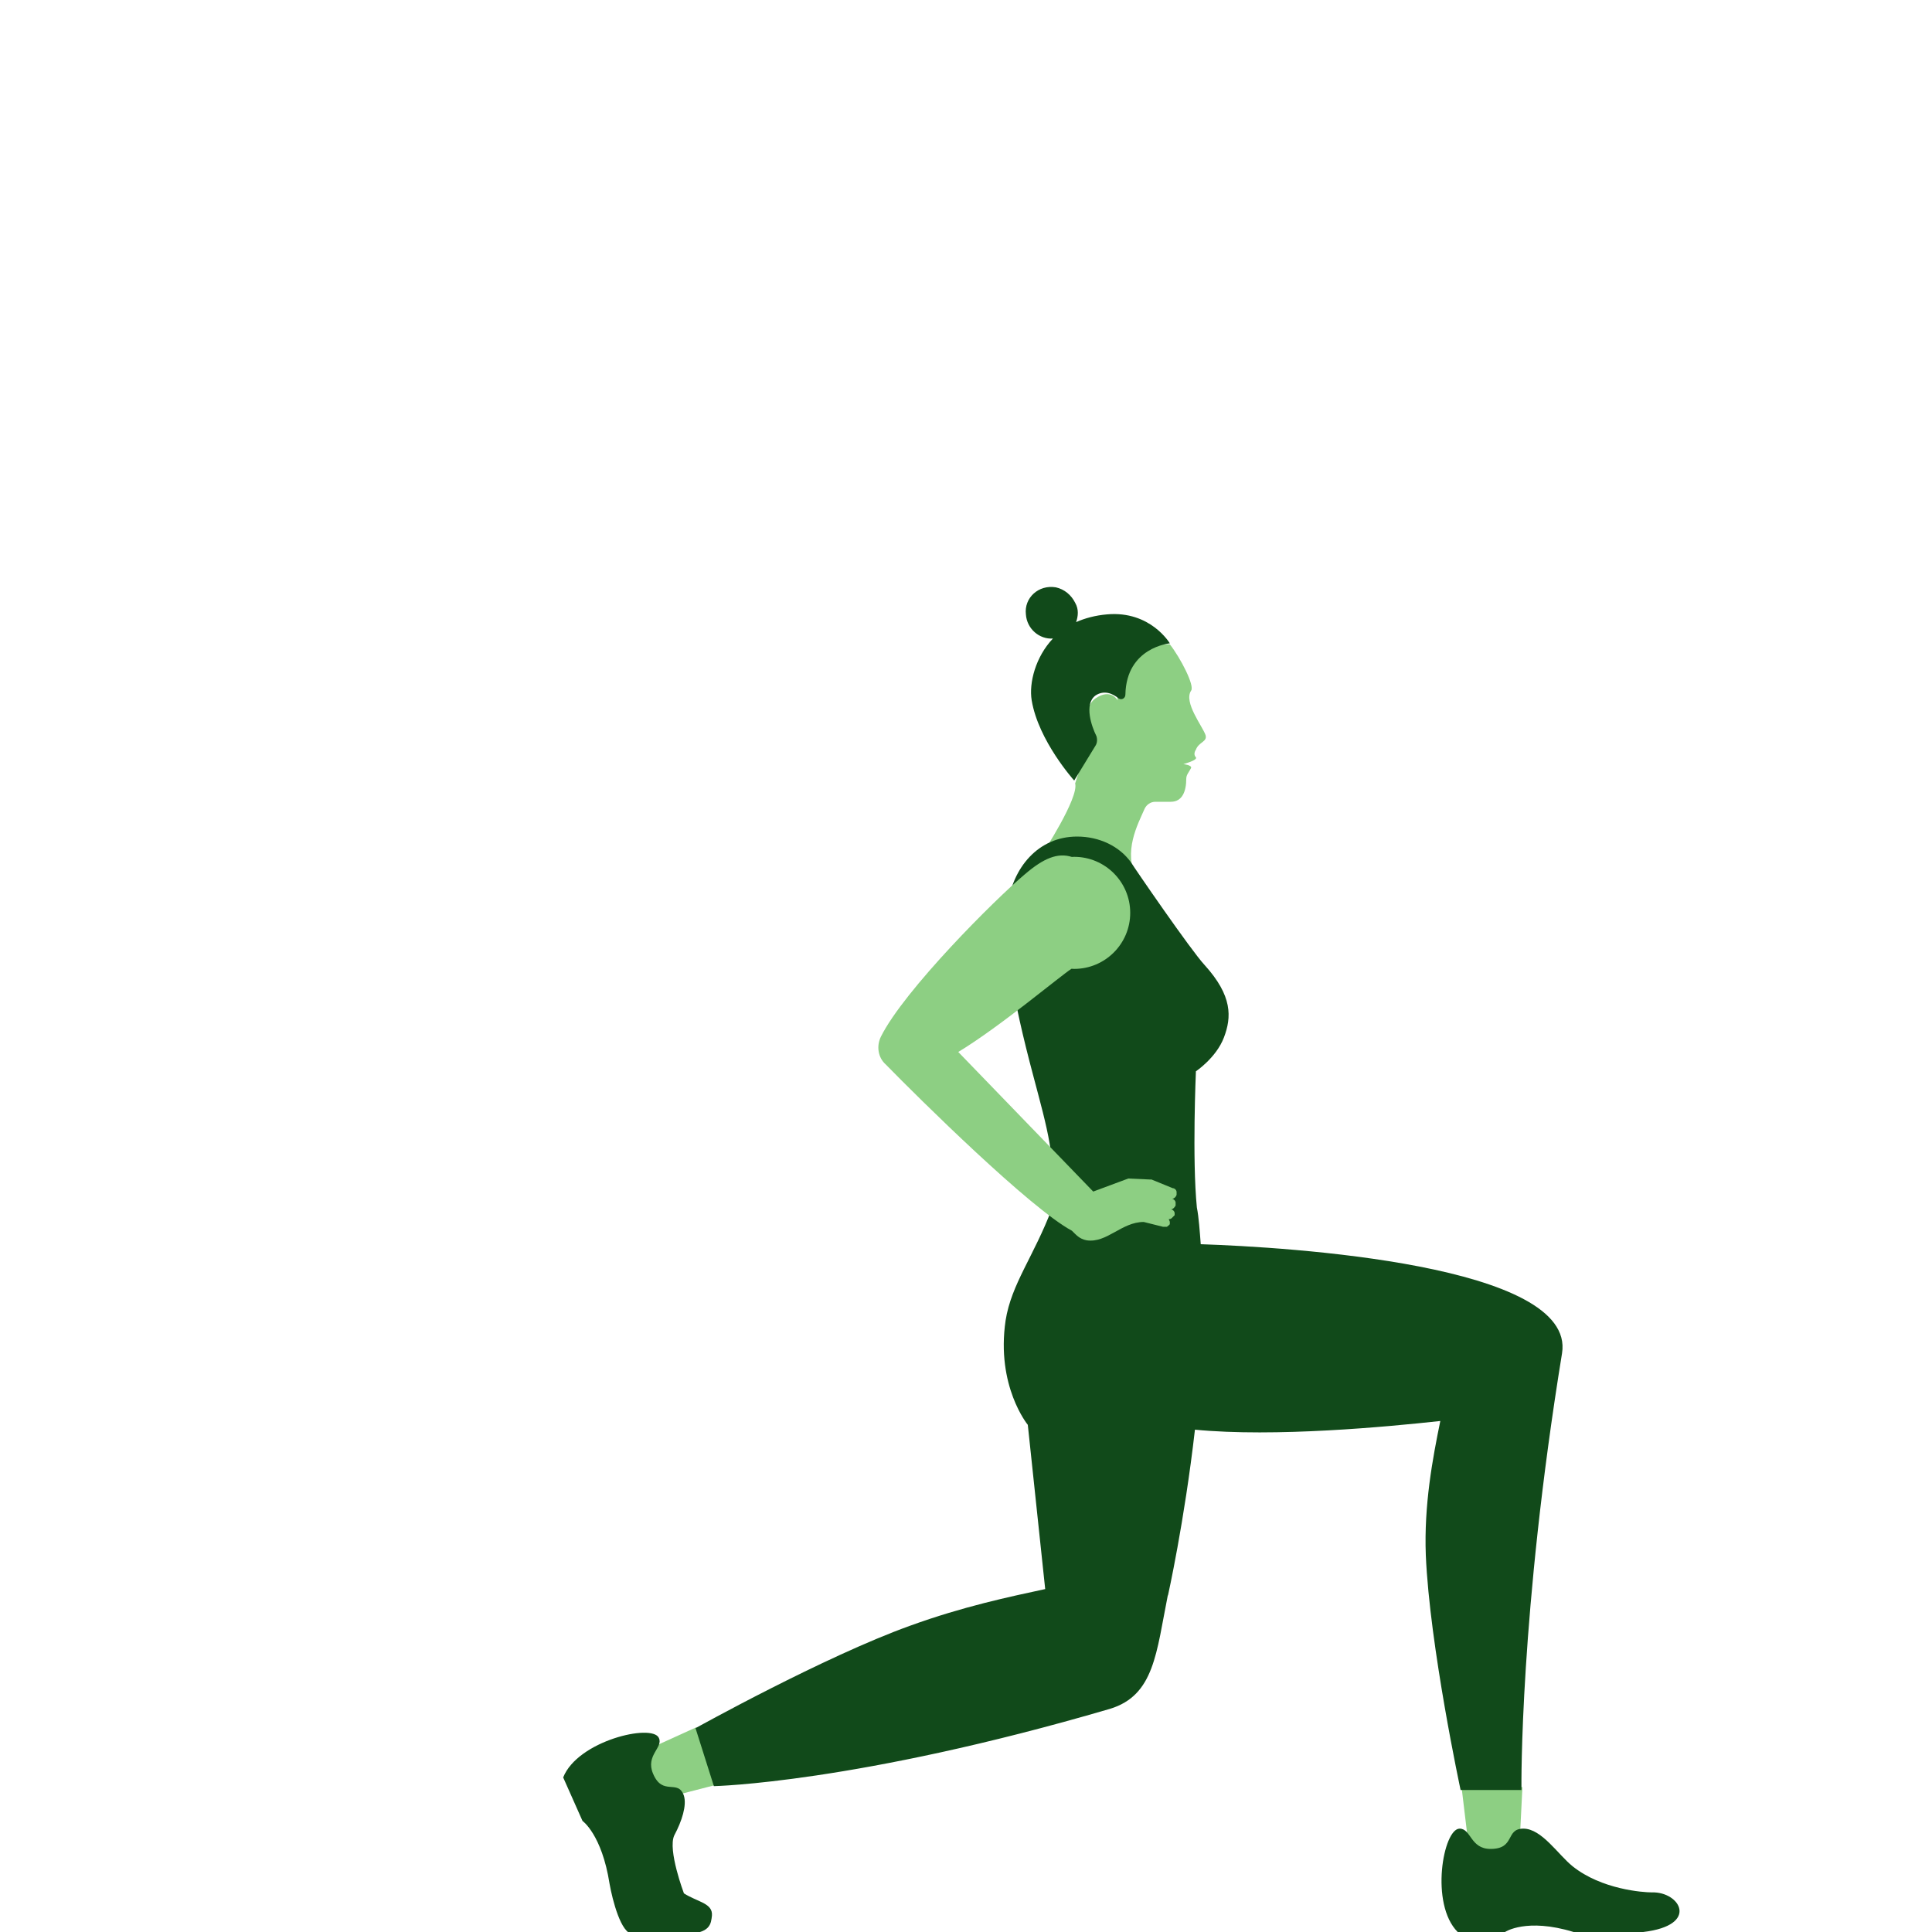
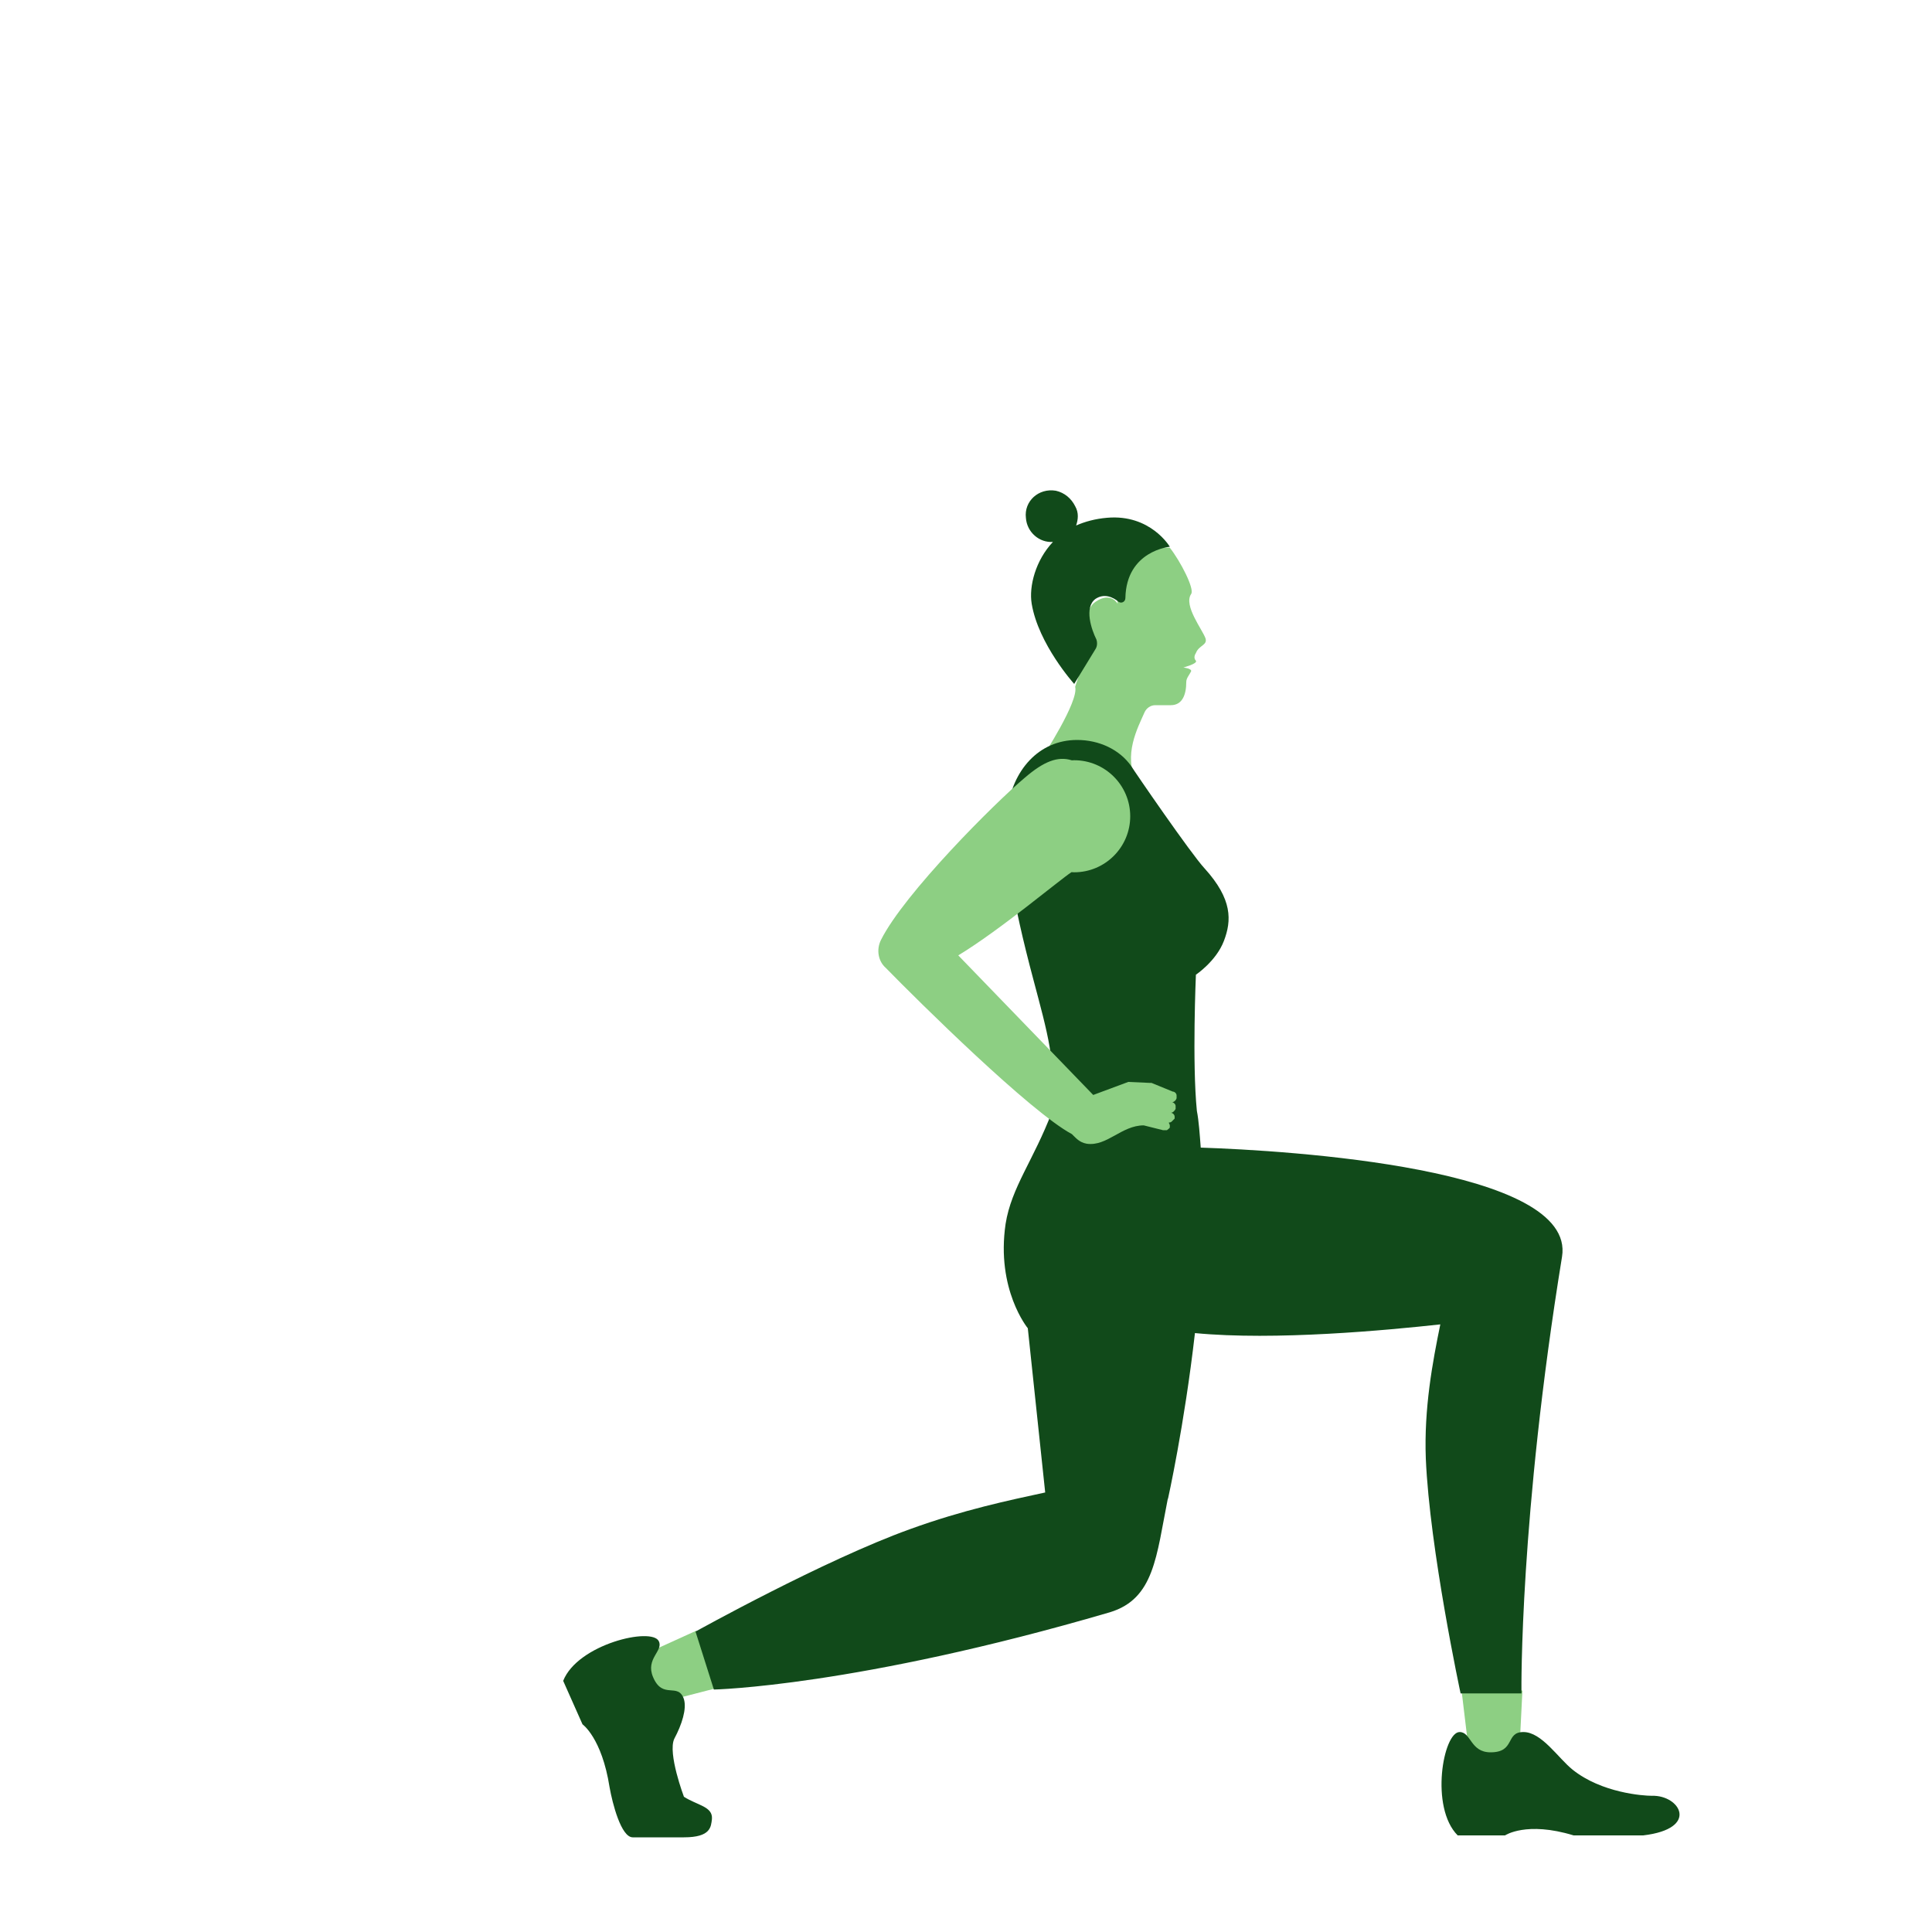
- <svg xmlns="http://www.w3.org/2000/svg" width="200" height="200" viewBox="0 0 200 200">
+ <svg xmlns="http://www.w3.org/2000/svg" width="200" height="200" viewBox="0 10 200 200">
  <path fill="none" d="M0 0h200v200H0z" />
  <path fill="#8DCF83" d="M124.8 76.1c-.3-.9-2.3-3.4-1.5-4.6.4-.5-1.1-3.4-2.2-4.8 0 0-6.2-.5-5.4 5.8 0 0-.7-1.3-2.3-.2-1.6 1.1-.8 4.8-.8 4.8l-1.3 4c.4 1.5-3.4 7.3-3.4 7.3l9.8 2.6c-1.5-2.8.1-5.7.8-7.3.2-.4.6-.7 1.1-.7h1.602c1.2 0 1.6-1.1 1.6-2.4 0-.4.3-.7.5-1.1.1-.3-.8-.4-.8-.4s1.5-.4 1.3-.7c-.2-.2-.2-.5 0-.8.298-.8 1.198-.8.998-1.5" />
  <path fill="#114A1A" d="M121.1 66.6s-2-3.4-6.5-3c-1.2.1-2.3.4-3.2.8.2-.6.3-1.3-.1-2-.4-.8-1.1-1.4-2-1.6-1.8-.3-3.3 1.1-3.1 2.8.1 1.5 1.4 2.6 2.8 2.5-1.8 1.9-2.5 4.6-2.2 6.4.7 4.2 4.4 8.3 4.4 8.3l2.2-3.6c.2-.3.2-.7.1-1-.5-1-1.3-3.3-.1-4.2.9-.6 1.8-.2 2.4.3.3.2.7 0 .7-.4.1-4.9 4.6-5.3 4.6-5.3" />
  <path fill="#8DCF83" d="M72.1 178.8l-8.8 4 1.4 4.4 9.3-2.4-1.9-6zM151.3 185l1.2 10h4.6l.5-10h-6.3z" />
  <path fill="#114A1A" d="M70.8 196s-1.7-4.5-1-6c.8-1.5 1.3-3.1 1-4.1-.6-1.8-2.2.1-3.2-2.3-.8-1.9 1.1-2.7.6-3.7-.7-1.5-8.4.3-9.9 4.1l2 4.5s2 1.4 2.8 6.5c.3 1.7 1.2 5.2 2.4 5.2h5.3c2.8 0 2.8-1.1 2.9-1.9.1-1.3-1.5-1.4-2.9-2.3zM157.5 185s-.2-17.9 4.2-44.9c1.5-9.2-28.4-11-37.4-11.3-.1-1.3-.2-2.8-.4-3.8-.5-5-.1-14.1-.1-14.1s2.1-1.4 2.9-3.5c.8-2.1.9-4.3-2-7.5-1.4-1.5-7.3-10.1-7.6-10.6-1.2-1.7-3.3-2.7-5.6-2.7-4 0-6.7 3.2-7.2 7.2-.4 3.8.4 9.1 2.7 17.7 1.4 5.3 2.4 8.6 1.9 13.6-1.9 5-4.2 7.8-4.802 11.6-1 6.8 2.3 10.8 2.3 10.8l1.8 17c-3.7.8-8.5 1.8-14 3.8C85.3 171.5 72 178.9 72 178.9l1.9 6s14.7-.3 41-8c4.6-1.4 4.8-5.8 6-11.8v.1s1.7-7.6 2.8-17.2c8.3.8 19.9-.3 25.4-.9-.8 3.9-1.7 8.7-1.5 13.9.4 9.4 3.6 24.3 3.6 24.3h6.3v-.3zM171 195.9c-.9 0-5.2-.3-8.2-2.7-1.5-1.2-3.2-3.9-5.1-3.9-1.9 0-.8 2.1-3.4 2.1-2.1 0-2-2.1-3.2-2.1-1.7 0-3.1 7.8-.2 10.7h4.9s2.2-1.5 7.1 0h7.2c5.9-.7 3.8-4.2.9-4.1z" />
  <path fill="#8DCF83" d="M121.8 123.7v-.3c0-.2-.2-.4-.4-.4l-2.2-.9h-.2l-2.2-.1-3.63 1.35L99.2 108.9c4.3-2.6 10.6-7.9 11.7-8.6l.02-.015c.094.004.186.014.28.014 3.2 0 5.8-2.6 5.8-5.8s-2.6-5.8-5.8-5.8c-.083 0-.162.008-.244.01-1.457-.463-2.91.12-4.857 1.79-3.1 2.6-12.5 12-14.9 16.8-.5 1-.3 2.2.5 2.9 3.512 3.598 14.96 14.9 19.26 17.203.437.42.77.855 1.54.996 2.1.3 3.6-1.9 5.9-1.9l2 .5h.4c.1-.1.3-.2.3-.3v-.2c0-.1-.1-.2-.1-.3.1 0 .2 0 .3-.102l.3-.3v-.2c0-.2-.2-.4-.4-.4.2 0 .4-.2.5-.4v-.3c0-.182-.168-.357-.35-.388.204-.038.38-.196.45-.41z" />
</svg>
